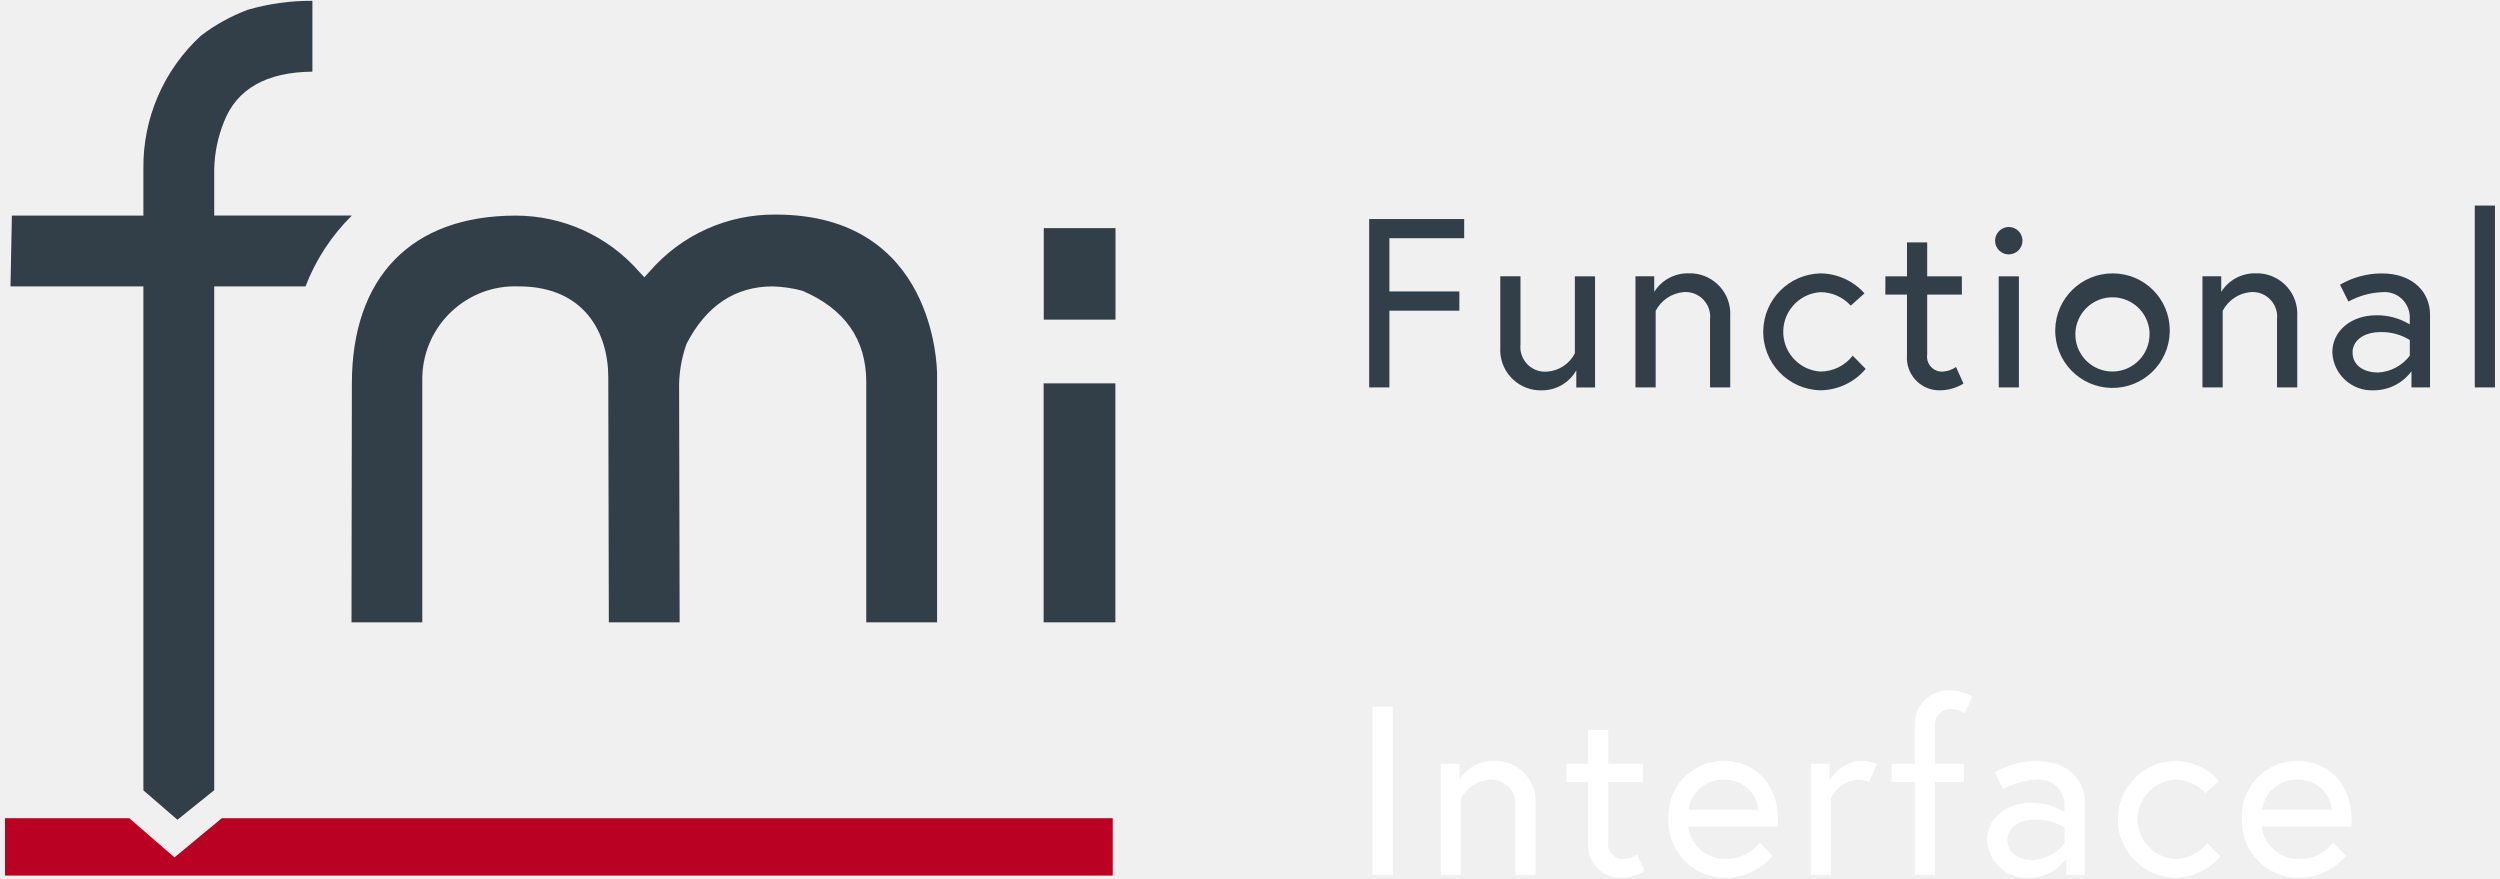
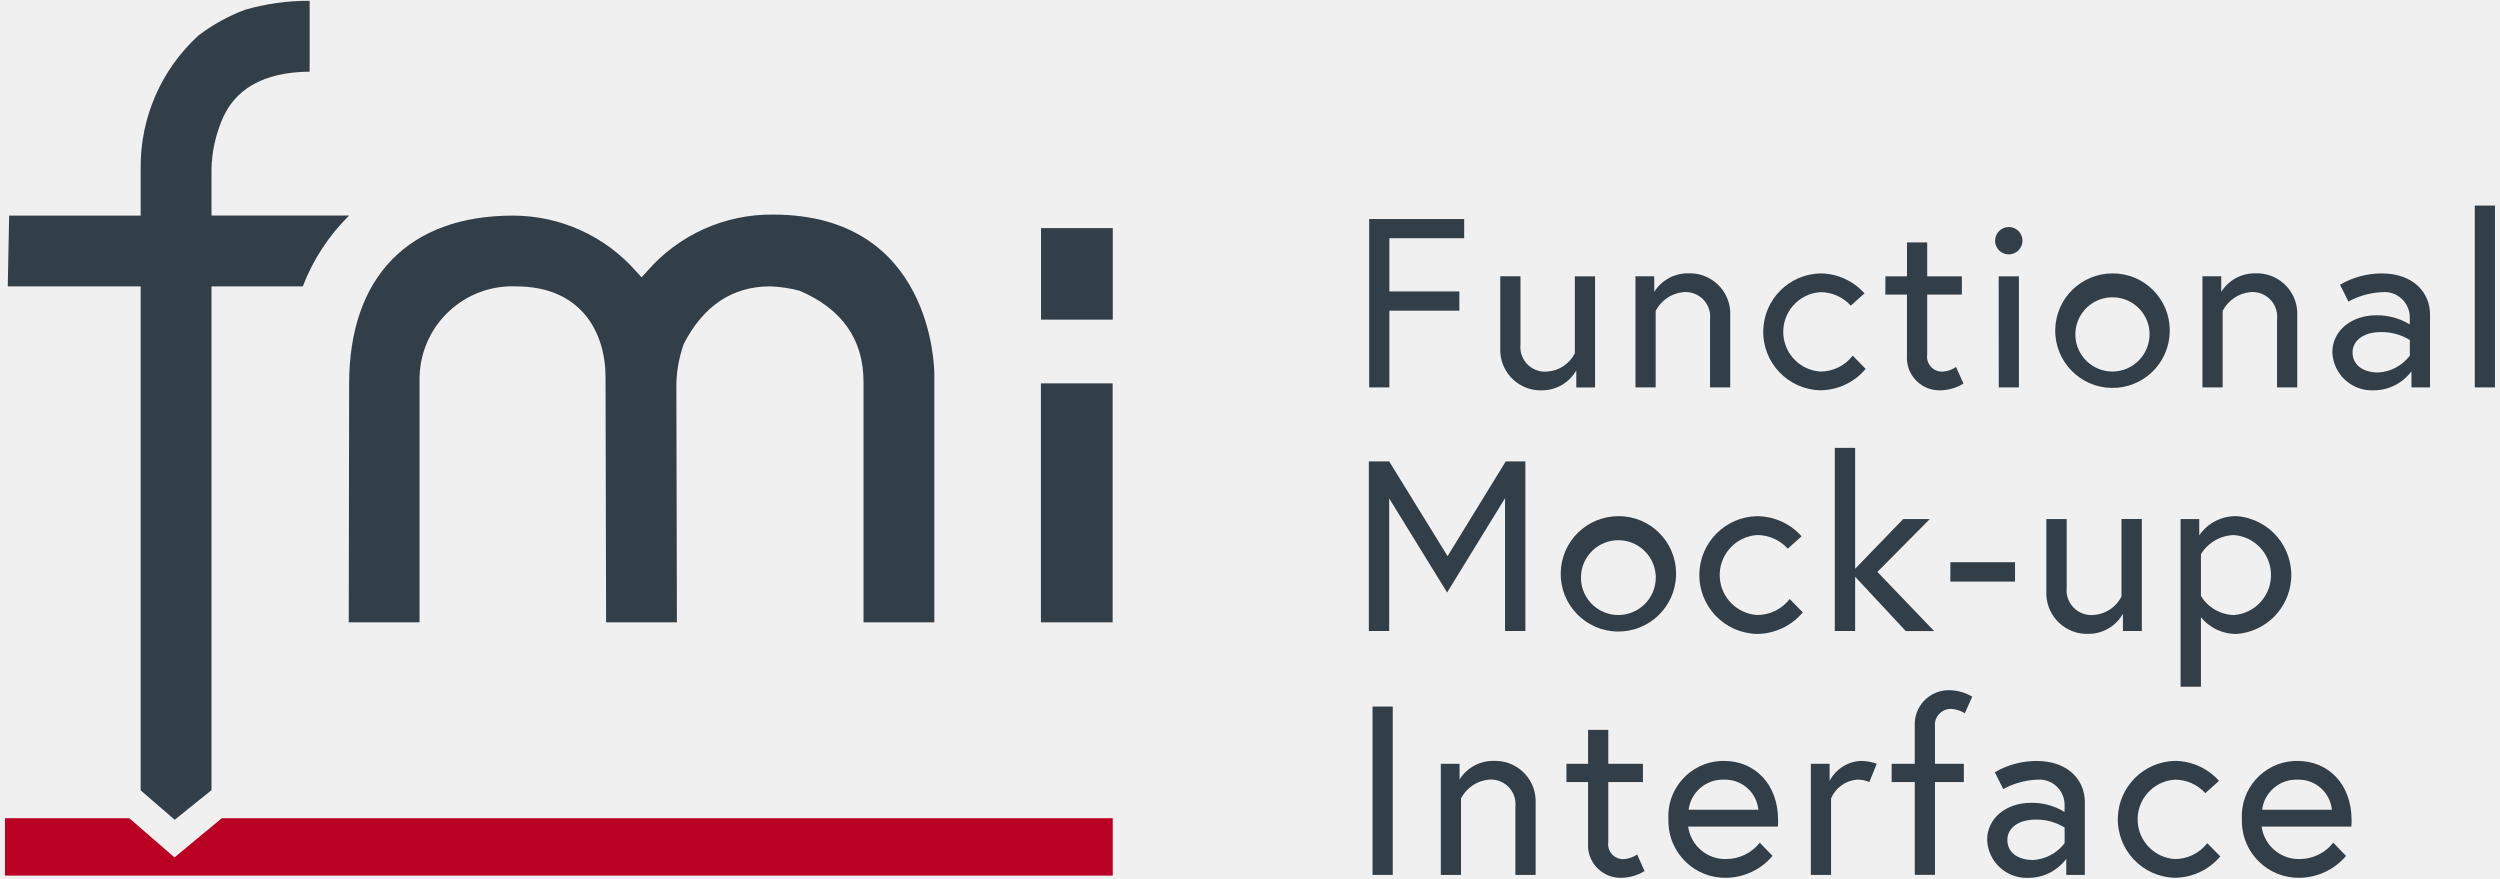
<svg xmlns="http://www.w3.org/2000/svg" id="Ebene_1" viewBox="0 0 202 71">
  <path id="Pfad_159" d="M.406,70.749v-4.64H10.44l3.658,3.169,3.829-3.169H89.909v4.638l-89.503,.002Z" fill="#ba0023" />
-   <g id="Gruppe_722" transform="translate(0.221 0)">
-     <path id="Pfad_160" d="M69.773,50.285V30.863c0-3.438-1.743-5.919-5.183-7.377-.772-.203-1.564-.319-2.361-.346-3.047,0-5.393,1.561-6.977,4.642-.431,1.206-.635,2.482-.6,3.762l.042,18.742h-5.722l-.044-19.809c0-3.547-1.9-7.337-7.234-7.337-4.139-.163-7.626,3.061-7.789,7.2-.003,.067-.004,.134-.005,.2v19.746h-5.72l.03-19.278c0-8.635,4.825-13.587,13.237-13.587,3.816,0,7.447,1.646,9.961,4.517l.436,.468,.429-.474c2.555-2.954,6.281-4.634,10.187-4.594,12.887,0,13.034,12.38,13.034,12.907v20.041h-5.721Z" fill="#333f48" />
-     <rect id="Rechteck_600" x="84.105" y="30.976" width="5.796" height="19.308" fill="#333f48" />
-     <rect id="Rechteck_601" x="84.115" y="18.432" width="5.796" height="7.394" fill="#333f48" />
-     <path id="Pfad_161" d="M11.365,63.86V23.139H.627l.112-5.719H11.365v-3.756c-.058-4.103,1.643-8.034,4.673-10.8,1.14-.865,2.398-1.561,3.737-2.067,1.704-.496,3.471-.743,5.246-.731V5.79c-3.721,.034-6.126,1.4-7.153,4.075-.486,1.207-.75,2.493-.779,3.794v3.756h11.121c-1.642,1.62-2.918,3.571-3.745,5.724h-7.376V63.847l-2.974,2.389-2.75-2.376Z" fill="#333f48" />
-   </g>
+   <path id="Pfad_160" d="M69.773,50.285V30.863c0-3.438-1.743-5.919-5.183-7.377-.772-.203-1.564-.319-2.361-.346-3.047,0-5.393,1.561-6.977,4.642-.431,1.206-.635,2.482-.6,3.762l.042,18.742h-5.722l-.044-19.809c0-3.547-1.9-7.337-7.234-7.337-4.139-.163-7.626,3.061-7.789,7.2-.003,.067-.004,.134-.005,.2v19.746h-5.72l.03-19.278c0-8.635,4.825-13.587,13.237-13.587,3.816,0,7.447,1.646,9.961,4.517l.436,.468,.429-.474c2.555-2.954,6.281-4.634,10.187-4.594,12.887,0,13.034,12.38,13.034,12.907v20.041h-5.721Z" fill="#333f48" />
+   <rect id="Rechteck_600" x="84.105" y="30.976" width="5.796" height="19.308" fill="#333f48" />
+   <rect id="Rechteck_601" x="84.115" y="18.432" width="5.796" height="7.394" fill="#333f48" />
+   <path id="Pfad_161" d="M11.365,63.86V23.139H.627l.112-5.719H11.365v-3.756c-.058-4.103,1.643-8.034,4.673-10.8,1.14-.865,2.398-1.561,3.737-2.067,1.704-.496,3.471-.743,5.246-.731V5.79c-3.721,.034-6.126,1.4-7.153,4.075-.486,1.207-.75,2.493-.779,3.794v3.756h11.121c-1.642,1.62-2.918,3.571-3.745,5.724h-7.376V63.847l-2.974,2.389-2.75-2.376Z" fill="#333f48" />
  <path id="Pfad_162" d="M112.262,23.548h5.655v1.555h-5.655v6.2h-1.633v-13.605h7.677v1.55h-6.044v4.3Z" fill="#333f48" />
  <path id="Pfad_163" d="M121.222,28.096v-5.772h1.633v5.5c-.12,1.093,.669,2.076,1.762,2.196,.132,.014,.264,.016,.396,.004,.954-.062,1.804-.624,2.235-1.478v-6.219h1.632v8.979h-1.516v-1.38c-.564,.994-1.617,1.61-2.76,1.613-1.804,.066-3.319-1.343-3.385-3.147-.004-.099-.003-.197,.003-.296Z" fill="#333f48" />
  <path id="Pfad_164" d="M139.803,25.531v5.772h-1.633v-5.5c.12-1.093-.669-2.076-1.762-2.196-.131-.014-.263-.016-.395-.004-.954,.094-1.795,.665-2.235,1.516v6.181h-1.632v-8.979h1.516v1.263c.594-.949,1.641-1.518,2.76-1.5,1.804-.065,3.319,1.344,3.384,3.148,.004,.1,.003,.2-.003,.299Z" fill="#333f48" />
  <path id="Pfad_165" d="M150.747,29.807c-.912,1.086-2.255,1.718-3.673,1.729-2.608-.066-4.669-2.233-4.603-4.842,.063-2.516,2.088-4.54,4.603-4.603,1.367,.006,2.667,.592,3.576,1.613l-1.108,.992c-.631-.696-1.528-1.092-2.468-1.089-1.771,.125-3.106,1.662-2.98,3.434,.113,1.597,1.383,2.867,2.98,2.98,1.027,.004,1.997-.47,2.624-1.283l1.049,1.069Z" fill="#333f48" />
  <path id="Pfad_166" d="M152.341,22.325h1.744v-2.741h1.633v2.741h2.8v1.477h-2.8v4.84c-.102,.655,.345,1.269,1,1.371,.099,.016,.2,.019,.3,.009,.37-.031,.725-.158,1.031-.369l.6,1.341c-.562,.345-1.207,.532-1.866,.544-1.45,.045-2.661-1.094-2.706-2.544-.003-.092,0-.183,.006-.274v-4.917h-1.748l.006-1.478Z" fill="#333f48" />
  <path id="Pfad_167" d="M162.312,18.34c.612,.002,1.106,.5,1.104,1.112-.002,.612-.5,1.106-1.112,1.104-.61-.002-1.104-.498-1.104-1.108,.007-.611,.501-1.104,1.112-1.108Zm-.817,3.985h1.633v8.979h-1.628l-.005-8.979Z" fill="#333f48" />
  <path id="Pfad_168" d="M175.315,26.814c-.053,2.555-2.167,4.583-4.722,4.53-2.555-.053-4.583-2.167-4.53-4.722,.052-2.517,2.108-4.531,4.626-4.531,2.54-.015,4.612,2.032,4.628,4.572,0,.05,0,.101-.002,.151Zm-1.633,0c-.114-1.653-1.547-2.9-3.2-2.786-1.653,.114-2.9,1.547-2.786,3.2,.109,1.573,1.417,2.793,2.994,2.793,1.663-.01,3.003-1.366,2.993-3.029,0-.06-.002-.119-.006-.178h.005Z" fill="#333f48" />
  <path id="Pfad_169" d="M185.617,25.531v5.772h-1.633v-5.5c.12-1.093-.669-2.076-1.762-2.196-.131-.014-.263-.016-.395-.004-.954,.094-1.795,.665-2.235,1.516v6.181h-1.633v-8.979h1.516v1.263c.593-.949,1.641-1.518,2.76-1.5,1.804-.066,3.319,1.343,3.385,3.147,.004,.1,.003,.2-.003,.3Z" fill="#333f48" />
  <path id="Pfad_170" d="M196.346,25.395v5.908h-1.5v-1.3c-.717,.966-1.849,1.535-3.052,1.535-1.766,.08-3.261-1.287-3.341-3.052v-.018c0-1.749,1.534-2.994,3.556-2.994,.952-.014,1.888,.242,2.7,.739v-.486c.047-1.129-.829-2.083-1.958-2.13-.105-.004-.211,0-.316,.011-.94,.047-1.857,.306-2.682,.758l-.68-1.361c1.021-.596,2.181-.911,3.363-.913,2.646,0,3.91,1.632,3.91,3.303Zm-1.633,3.343v-1.264c-.706-.436-1.523-.659-2.352-.641-1.4,0-2.274,.7-2.274,1.633,0,1.166,1.049,1.633,2.06,1.633,1.014-.053,1.952-.55,2.566-1.359v-.002Z" fill="#333f48" />
  <path id="Pfad_171" d="M199.961,16.61h1.633v14.693h-1.633v-14.693Z" fill="#333f48" />
-   <path id="Pfad_172" d="M110.901,57.088h1.633v13.605h-1.633v-13.605Z" fill="#fff" />
-   <path id="Pfad_173" d="M124.079,64.921v5.774h-1.636v-5.5c.12-1.093-.669-2.076-1.762-2.196-.132-.014-.264-.016-.396-.004-.954,.094-1.795,.665-2.235,1.516v6.184h-1.633v-8.98h1.516v1.264c.594-.949,1.641-1.518,2.76-1.5,1.804-.068,3.321,1.339,3.388,3.143,.004,.1,.003,.199-.002,.299Z" fill="#fff" />
-   <path id="Pfad_174" d="M126.567,61.714h1.749v-2.74h1.633v2.74h2.8v1.478h-2.8v4.84c-.102,.655,.345,1.269,1,1.371,.099,.016,.2,.019,.3,.009,.37-.031,.725-.159,1.031-.369l.6,1.341c-.562,.344-1.205,.531-1.864,.542-1.45,.045-2.661-1.094-2.706-2.544-.003-.092,0-.183,.006-.274v-4.917h-1.748v-1.477Z" fill="#fff" />
-   <path id="Pfad_175" d="M143.671,66.262c.003,.175-.004,.35-.019,.525h-7.25c.207,1.537,1.54,2.669,3.09,2.624,1.054-.007,2.048-.494,2.7-1.322l1.03,1.069c-.931,1.099-2.291,1.744-3.731,1.768-2.533,.054-4.631-1.956-4.685-4.489-.002-.078-.001-.156,0-.234-.142-2.462,1.739-4.573,4.2-4.715,.096-.006,.193-.008,.29-.007,2.508,0,4.374,1.885,4.374,4.781Zm-1.594-.836c-.142-1.415-1.357-2.478-2.779-2.429-1.437-.049-2.675,1.003-2.857,2.429h5.636Z" fill="#fff" />
-   <path id="Pfad_176" d="M151.641,61.714l-.6,1.477c-.324-.144-.676-.21-1.03-.194-.913,.089-1.704,.671-2.061,1.516v6.182h-1.633v-8.98h1.516v1.38c.491-.944,1.444-1.558,2.507-1.613,.444,0,.884,.079,1.301,.232Z" fill="#fff" />
-   <path id="Pfad_177" d="M152.846,61.714h1.866v-3.09c-.059-1.518,1.123-2.796,2.641-2.855,.04-.002,.079-.002,.119-.002,.664,.003,1.315,.184,1.885,.524l-.6,1.341c-.316-.199-.676-.319-1.049-.349-.71-.045-1.322,.493-1.367,1.203-.005,.078-.003,.157,.006,.235v2.993h2.332v1.477h-2.332v7.5h-1.633v-7.5h-1.868v-1.477Z" fill="#fff" />
-   <path id="Pfad_178" d="M168.454,64.785v5.91h-1.5v-1.3c-.717,.966-1.849,1.535-3.052,1.535-1.762,.083-3.258-1.278-3.341-3.04v-.03c-.001-1.749,1.534-2.994,3.556-2.994,.952-.014,1.888,.242,2.7,.739v-.486c.047-1.129-.83-2.082-1.959-2.129-.105-.004-.21,0-.315,.011-.94,.047-1.857,.306-2.682,.758l-.68-1.361c1.02-.596,2.18-.911,3.362-.913,2.647-.004,3.911,1.629,3.911,3.3Zm-1.633,3.343v-1.263c-.706-.436-1.523-.659-2.352-.641-1.4,0-2.274,.7-2.274,1.633,0,1.166,1.049,1.633,2.06,1.633,1.014-.054,1.953-.552,2.566-1.362h0Z" fill="#fff" />
-   <path id="Pfad_179" d="M179.398,69.195c-.912,1.087-2.255,1.719-3.674,1.729-2.608-.066-4.669-2.233-4.604-4.841,.063-2.516,2.088-4.54,4.604-4.604,1.367,.007,2.666,.594,3.574,1.616l-1.108,.991c-.631-.696-1.528-1.092-2.468-1.089-1.771,.117-3.112,1.648-2.995,3.419,.106,1.608,1.387,2.889,2.995,2.995,1.027,.004,1.997-.47,2.624-1.283l1.052,1.067Z" fill="#fff" />
-   <path id="Pfad_180" d="M190.009,66.262c.003,.175-.004,.35-.019,.525h-7.25c.207,1.536,1.54,2.669,3.09,2.624,1.054-.007,2.048-.494,2.7-1.322l1.03,1.069c-.932,1.099-2.292,1.743-3.732,1.768-2.533,.054-4.631-1.956-4.685-4.489-.002-.078-.001-.156,0-.234-.142-2.462,1.739-4.573,4.2-4.715,.096-.006,.193-.008,.29-.007,2.509,0,4.375,1.885,4.375,4.781Zm-1.593-.836c-.142-1.415-1.357-2.478-2.779-2.429-1.437-.049-2.675,1.003-2.857,2.429h5.636Z" fill="#fff" />
-   <g id="Gruppe_723" transform="translate(110.194 36.113)">
-     <path id="Pfad_181" d="M112.245,37.28l4.719,7.656,4.7-7.656h1.586v13.706h-1.644v-10.73l-4.68,7.617-4.68-7.6v10.711h-1.645v-13.704h1.644Z" fill="#333f48" />
-     <path id="Pfad_182" d="M135.425,46.464c-.054,2.574-2.183,4.617-4.757,4.563-2.574-.054-4.617-2.183-4.563-4.757,.053-2.535,2.123-4.563,4.659-4.564,2.559-.016,4.646,2.045,4.663,4.603,0,.052,0,.103-.002,.155Zm-1.645,0c-.115-1.666-1.558-2.923-3.224-2.808-1.666,.115-2.923,1.558-2.808,3.224,.109,1.585,1.427,2.815,3.016,2.815,1.676-.005,3.03-1.368,3.024-3.044,0-.063-.002-.125-.006-.187h-.002Z" fill="#333f48" />
-     <path id="Pfad_183" d="M145.668,49.479c-.918,1.095-2.271,1.732-3.7,1.743-2.628-.054-4.714-2.228-4.661-4.855,.052-2.552,2.109-4.608,4.661-4.661,1.376,.006,2.685,.597,3.6,1.625l-1.116,1c-.636-.702-1.54-1.102-2.488-1.1-1.784,.126-3.129,1.674-3.004,3.458,.113,1.61,1.394,2.89,3.004,3.004,1.034,.005,2.012-.473,2.644-1.292l1.06,1.078Z" fill="#333f48" />
-     <path id="Pfad_184" d="M149.896,46.601v4.386h-1.645v-14.8h1.645v9.77l3.877-4.014h2.151l-4.229,4.268,4.582,4.778h-2.291l-4.09-4.388Z" fill="#333f48" />
-     <path id="Pfad_185" d="M157.591,45.426h5.224v1.566h-5.228l.004-1.566Z" fill="#333f48" />
-     <path id="Pfad_186" d="M165.344,47.755v-5.815h1.645v5.539c-.118,1.102,.679,2.09,1.78,2.209,.131,.014,.263,.015,.394,.003,.961-.063,1.817-.629,2.252-1.488v-6.266h1.645v9.046h-1.528v-1.39c-.567,1.002-1.628,1.623-2.78,1.625-1.817,.066-3.344-1.354-3.41-3.171-.004-.097-.003-.195,.002-.292Z" fill="#333f48" />
-     <path id="Pfad_187" d="M177.699,41.941v1.312c.687-1.003,1.839-1.587,3.054-1.547,2.628,.216,4.583,2.521,4.368,5.148-.191,2.328-2.039,4.176-4.368,4.368-1.13,.027-2.208-.473-2.917-1.352v5.62h-1.645v-13.55h1.508Zm.137,6.208c.567,.935,1.57,1.518,2.663,1.547,1.784-.133,3.123-1.688,2.99-3.472-.119-1.599-1.391-2.87-2.99-2.99-1.093,.029-2.096,.612-2.663,1.547v3.368Z" fill="#333f48" />
-   </g>
+   <path id="Pfad_172" d="M110.901,57.088h1.633v13.605h-1.633v-13.605Z" fill="#333F48" />
+   <path id="Pfad_173" d="M124.079,64.921v5.774h-1.636v-5.5c.12-1.093-.669-2.076-1.762-2.196-.132-.014-.264-.016-.396-.004-.954,.094-1.795,.665-2.235,1.516v6.184h-1.633v-8.98h1.516v1.264c.594-.949,1.641-1.518,2.76-1.5,1.804-.068,3.321,1.339,3.388,3.143,.004,.1,.003,.199-.002,.299Z" fill="#333F48" />
+   <path id="Pfad_174" d="M126.567,61.714h1.749v-2.74h1.633v2.74h2.8v1.478h-2.8v4.84c-.102,.655,.345,1.269,1,1.371,.099,.016,.2,.019,.3,.009,.37-.031,.725-.159,1.031-.369l.6,1.341c-.562,.344-1.205,.531-1.864,.542-1.45,.045-2.661-1.094-2.706-2.544-.003-.092,0-.183,.006-.274v-4.917h-1.748v-1.477Z" fill="#333F48" />
+   <path id="Pfad_175" d="M143.671,66.262c.003,.175-.004,.35-.019,.525h-7.25c.207,1.537,1.54,2.669,3.09,2.624,1.054-.007,2.048-.494,2.7-1.322l1.03,1.069c-.931,1.099-2.291,1.744-3.731,1.768-2.533,.054-4.631-1.956-4.685-4.489-.002-.078-.001-.156,0-.234-.142-2.462,1.739-4.573,4.2-4.715,.096-.006,.193-.008,.29-.007,2.508,0,4.374,1.885,4.374,4.781Zm-1.594-.836c-.142-1.415-1.357-2.478-2.779-2.429-1.437-.049-2.675,1.003-2.857,2.429h5.636Z" fill="#333F48" />
+   <path id="Pfad_176" d="M151.641,61.714l-.6,1.477c-.324-.144-.676-.21-1.03-.194-.913,.089-1.704,.671-2.061,1.516v6.182h-1.633v-8.98h1.516v1.38c.491-.944,1.444-1.558,2.507-1.613,.444,0,.884,.079,1.301,.232Z" fill="#333F48" />
+   <path id="Pfad_177" d="M152.846,61.714h1.866v-3.09c-.059-1.518,1.123-2.796,2.641-2.855,.04-.002,.079-.002,.119-.002,.664,.003,1.315,.184,1.885,.524l-.6,1.341c-.316-.199-.676-.319-1.049-.349-.71-.045-1.322,.493-1.367,1.203-.005,.078-.003,.157,.006,.235v2.993h2.332v1.477h-2.332v7.5h-1.633v-7.5h-1.868v-1.477Z" fill="#333F48" />
+   <path id="Pfad_178" d="M168.454,64.785v5.91h-1.5v-1.3c-.717,.966-1.849,1.535-3.052,1.535-1.762,.083-3.258-1.278-3.341-3.04v-.03c-.001-1.749,1.534-2.994,3.556-2.994,.952-.014,1.888,.242,2.7,.739v-.486c.047-1.129-.83-2.082-1.959-2.129-.105-.004-.21,0-.315,.011-.94,.047-1.857,.306-2.682,.758l-.68-1.361c1.02-.596,2.18-.911,3.362-.913,2.647-.004,3.911,1.629,3.911,3.3Zm-1.633,3.343v-1.263c-.706-.436-1.523-.659-2.352-.641-1.4,0-2.274,.7-2.274,1.633,0,1.166,1.049,1.633,2.06,1.633,1.014-.054,1.953-.552,2.566-1.362h0Z" fill="#333F48" />
+   <path id="Pfad_179" d="M179.398,69.195c-.912,1.087-2.255,1.719-3.674,1.729-2.608-.066-4.669-2.233-4.604-4.841,.063-2.516,2.088-4.54,4.604-4.604,1.367,.007,2.666,.594,3.574,1.616l-1.108,.991c-.631-.696-1.528-1.092-2.468-1.089-1.771,.117-3.112,1.648-2.995,3.419,.106,1.608,1.387,2.889,2.995,2.995,1.027,.004,1.997-.47,2.624-1.283l1.052,1.067Z" fill="#333F48" />
+   <path id="Pfad_180" d="M190.009,66.262c.003,.175-.004,.35-.019,.525h-7.25c.207,1.536,1.54,2.669,3.09,2.624,1.054-.007,2.048-.494,2.7-1.322l1.03,1.069c-.932,1.099-2.292,1.743-3.732,1.768-2.533,.054-4.631-1.956-4.685-4.489-.002-.078-.001-.156,0-.234-.142-2.462,1.739-4.573,4.2-4.715,.096-.006,.193-.008,.29-.007,2.509,0,4.375,1.885,4.375,4.781Zm-1.593-.836c-.142-1.415-1.357-2.478-2.779-2.429-1.437-.049-2.675,1.003-2.857,2.429h5.636Z" fill="#333F48" />
+   <path id="Pfad_181" d="M112.245,37.28l4.719,7.656,4.7-7.656h1.586v13.706h-1.644v-10.73l-4.68,7.617-4.68-7.6v10.711h-1.645v-13.704h1.644Z" fill="#333f48" />
+   <path id="Pfad_182" d="M135.425,46.464c-.054,2.574-2.183,4.617-4.757,4.563-2.574-.054-4.617-2.183-4.563-4.757,.053-2.535,2.123-4.563,4.659-4.564,2.559-.016,4.646,2.045,4.663,4.603,0,.052,0,.103-.002,.155Zm-1.645,0c-.115-1.666-1.558-2.923-3.224-2.808-1.666,.115-2.923,1.558-2.808,3.224,.109,1.585,1.427,2.815,3.016,2.815,1.676-.005,3.03-1.368,3.024-3.044,0-.063-.002-.125-.006-.187h-.002Z" fill="#333f48" />
+   <path id="Pfad_183" d="M145.668,49.479c-.918,1.095-2.271,1.732-3.7,1.743-2.628-.054-4.714-2.228-4.661-4.855,.052-2.552,2.109-4.608,4.661-4.661,1.376,.006,2.685,.597,3.6,1.625l-1.116,1c-.636-.702-1.54-1.102-2.488-1.1-1.784,.126-3.129,1.674-3.004,3.458,.113,1.61,1.394,2.89,3.004,3.004,1.034,.005,2.012-.473,2.644-1.292l1.06,1.078Z" fill="#333f48" />
+   <path id="Pfad_184" d="M149.896,46.601v4.386h-1.645v-14.8h1.645v9.77l3.877-4.014h2.151l-4.229,4.268,4.582,4.778h-2.291l-4.09-4.388Z" fill="#333f48" />
+   <path id="Pfad_185" d="M157.591,45.426h5.224v1.566h-5.228l.004-1.566Z" fill="#333f48" />
+   <path id="Pfad_186" d="M165.344,47.755v-5.815h1.645v5.539c-.118,1.102,.679,2.09,1.78,2.209,.131,.014,.263,.015,.394,.003,.961-.063,1.817-.629,2.252-1.488v-6.266h1.645v9.046h-1.528v-1.39c-.567,1.002-1.628,1.623-2.78,1.625-1.817,.066-3.344-1.354-3.41-3.171-.004-.097-.003-.195,.002-.292Z" fill="#333f48" />
+   <path id="Pfad_187" d="M177.699,41.941v1.312c.687-1.003,1.839-1.587,3.054-1.547,2.628,.216,4.583,2.521,4.368,5.148-.191,2.328-2.039,4.176-4.368,4.368-1.13,.027-2.208-.473-2.917-1.352v5.62h-1.645v-13.55h1.508Zm.137,6.208c.567,.935,1.57,1.518,2.663,1.547,1.784-.133,3.123-1.688,2.99-3.472-.119-1.599-1.391-2.87-2.99-2.99-1.093,.029-2.096,.612-2.663,1.547v3.368Z" fill="#333f48" />
</svg>
